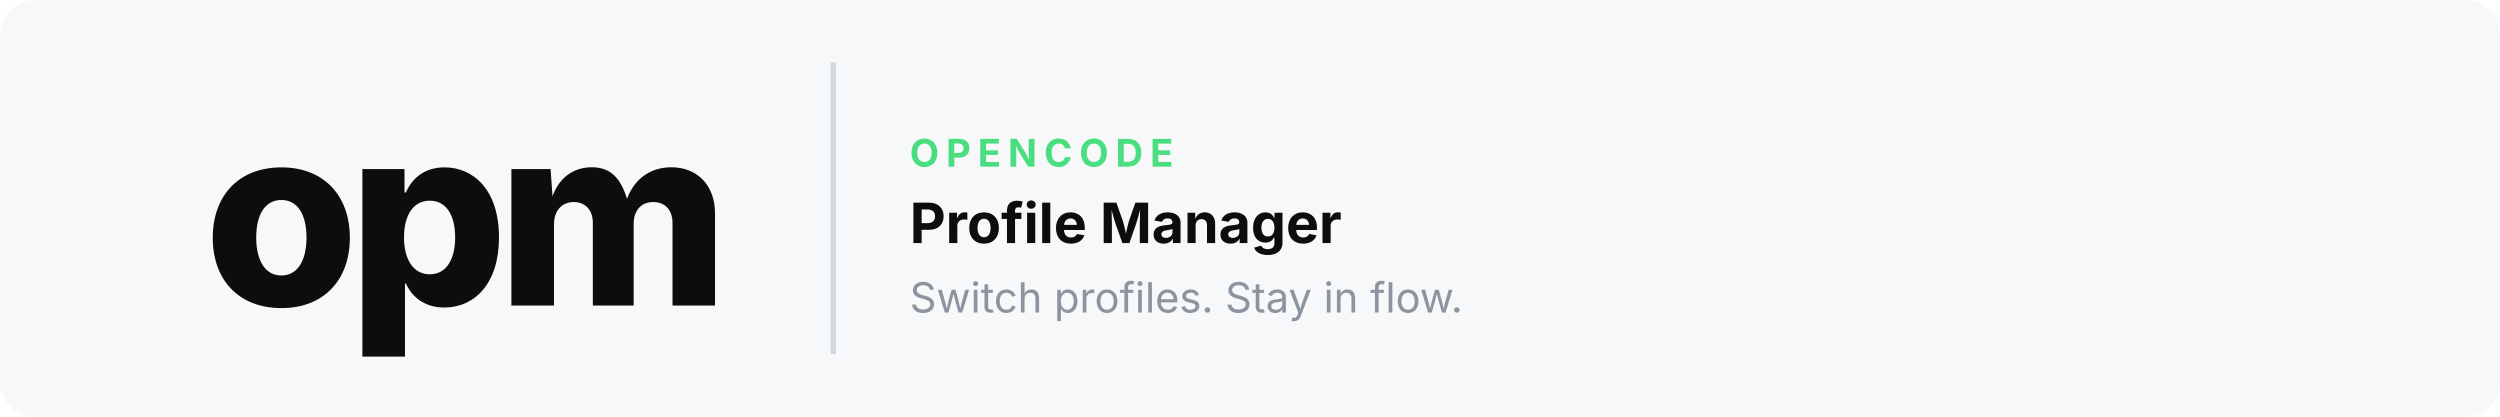
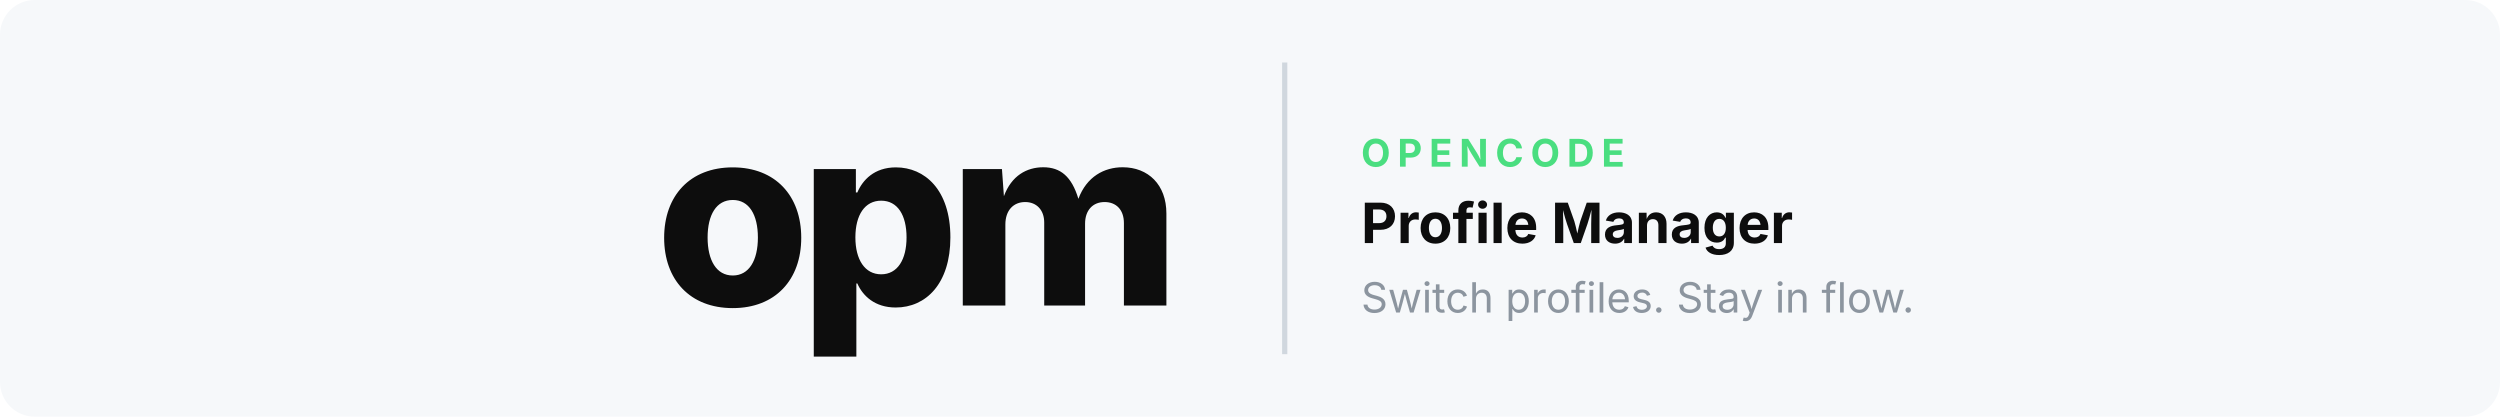
<svg xmlns="http://www.w3.org/2000/svg" width="720" height="120" viewBox="0 0 720 120">
  <rect width="720" height="120" rx="10" fill="#f6f8fa" />
-   <text x="210" y="88" text-anchor="end" font-family="-apple-system,BlinkMacSystemFont,'Segoe UI',sans-serif" font-weight="800" font-size="72" fill="#0d0d0d" letter-spacing="-3">opm</text>
-   <line x1="240" y1="18" x2="240" y2="102" stroke="#d0d7de" stroke-width="1.5" />
-   <text x="262" y="48" text-anchor="start" font-family="-apple-system,BlinkMacSystemFont,'Segoe UI',sans-serif" font-size="11" font-weight="700" fill="#4ade80" letter-spacing="2">OPENCODE</text>
-   <text x="262" y="70" text-anchor="start" font-family="-apple-system,BlinkMacSystemFont,'Segoe UI',sans-serif" font-size="16" font-weight="700" fill="#0d0d0d">Profile Manager</text>
-   <text x="262" y="90" text-anchor="start" font-family="-apple-system,BlinkMacSystemFont,'Segoe UI',sans-serif" font-size="12" fill="#8c959f">Switch profiles. Stay in flow.</text>
+   <g transform="translate(130, 0)">
+     <text x="210" y="88" text-anchor="end" font-family="-apple-system,BlinkMacSystemFont,'Segoe UI',sans-serif" font-weight="800" font-size="72" fill="#0d0d0d" letter-spacing="-3">opm</text>
+     <line x1="240" y1="18" x2="240" y2="102" stroke="#d0d7de" stroke-width="1.5" />
+     <text x="262" y="48" text-anchor="start" font-family="-apple-system,BlinkMacSystemFont,'Segoe UI',sans-serif" font-size="11" font-weight="700" fill="#4ade80" letter-spacing="2">OPENCODE</text>
+     <text x="262" y="70" text-anchor="start" font-family="-apple-system,BlinkMacSystemFont,'Segoe UI',sans-serif" font-size="16" font-weight="700" fill="#0d0d0d">Profile Manager</text>
+     <text x="262" y="90" text-anchor="start" font-family="-apple-system,BlinkMacSystemFont,'Segoe UI',sans-serif" font-size="12" fill="#8c959f">Switch profiles. Stay in flow.</text>
+   </g>
</svg>
